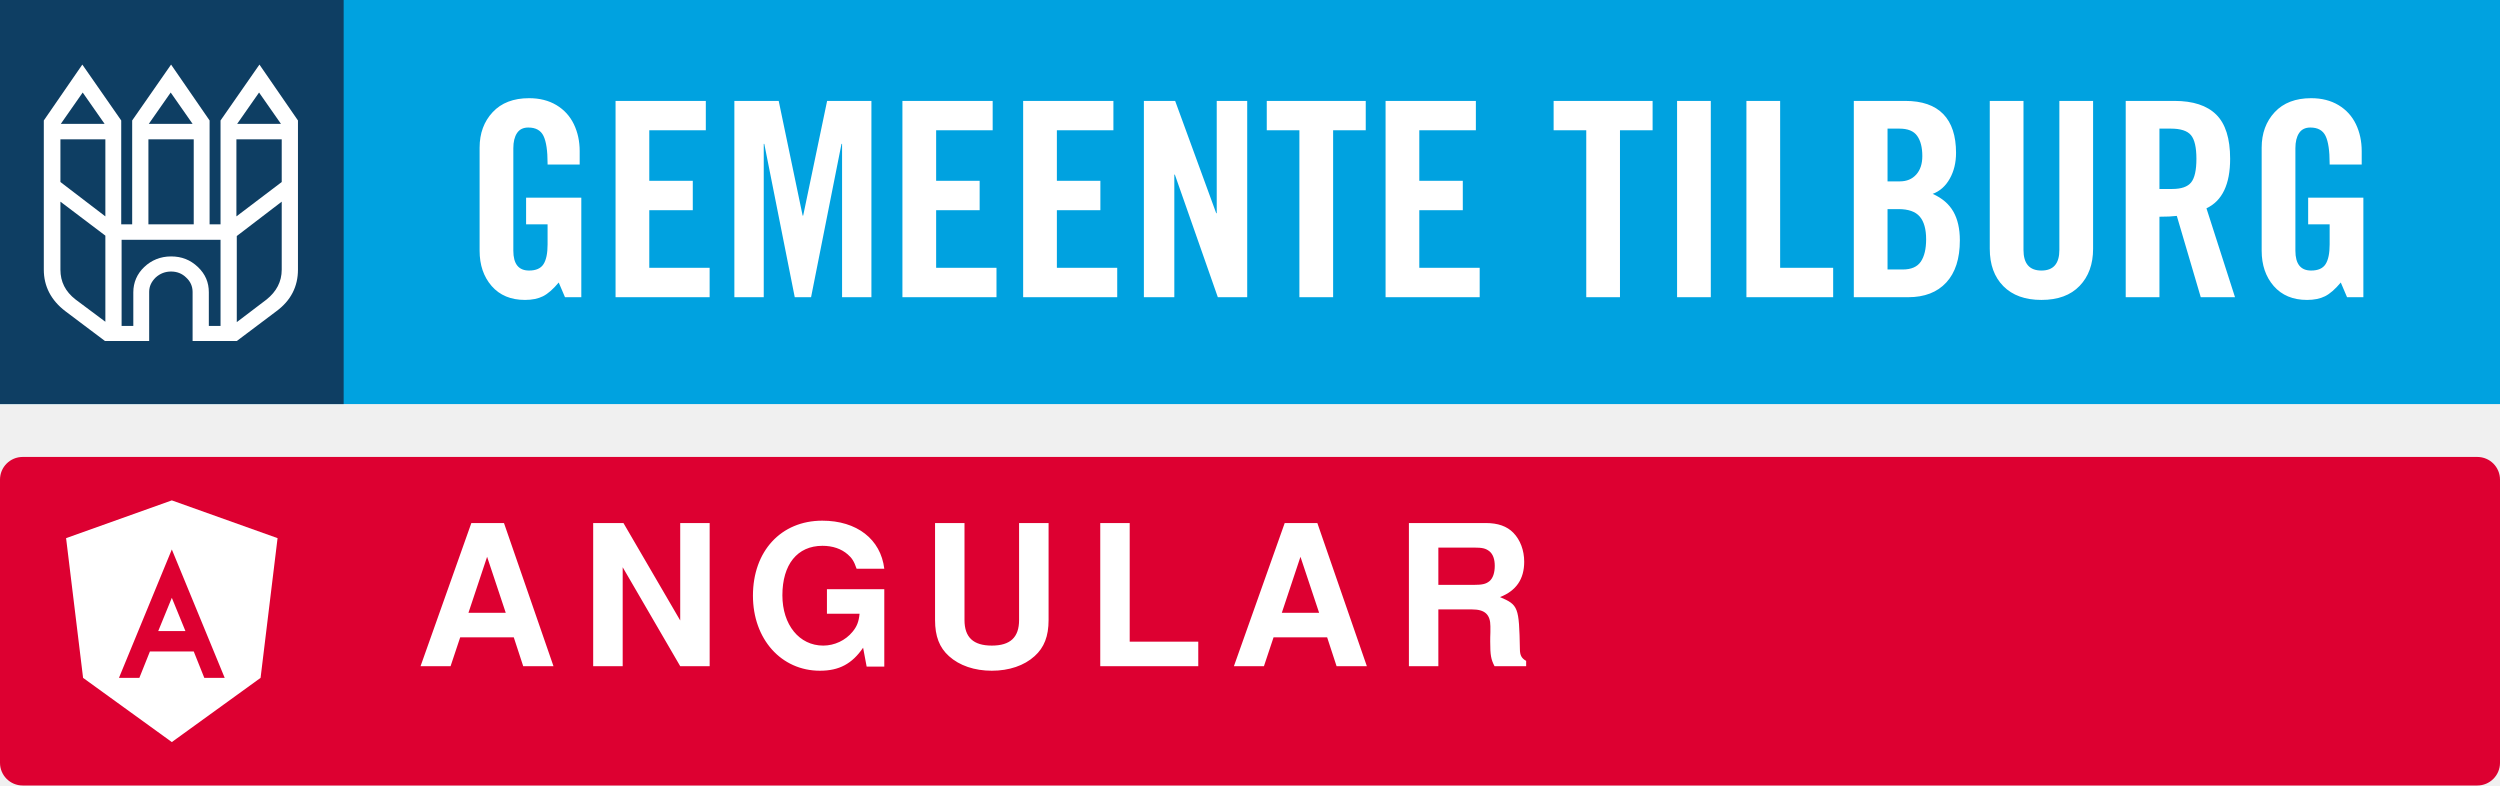
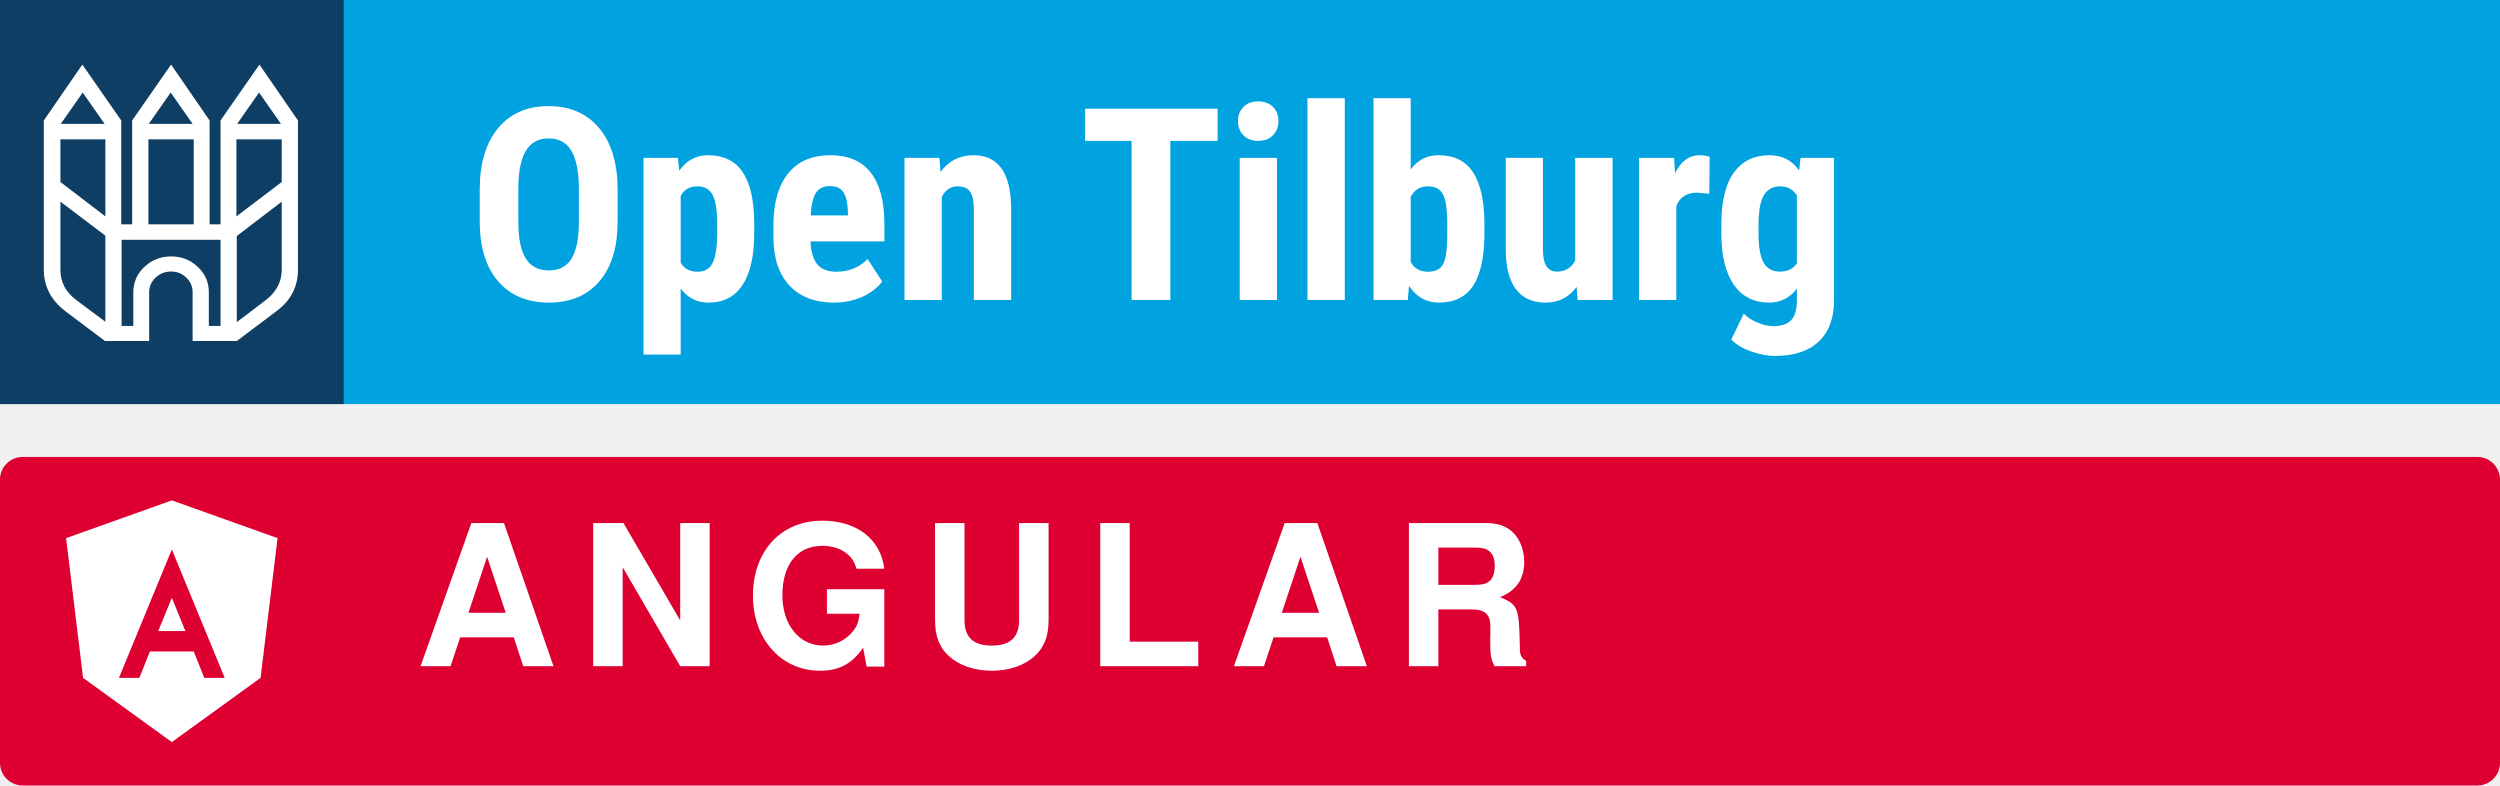
- <svg xmlns="http://www.w3.org/2000/svg" viewBox="0 0 662 208" role="img" aria-label="Gemeente Tilburg — Angular componenten" preserveAspectRatio="xMinYMid meet">
+ <svg xmlns="http://www.w3.org/2000/svg" viewBox="0 0 662 208" role="img" aria-label="Open Tilburg — Angular componenten" preserveAspectRatio="xMinYMid meet">
  <g>
    <rect fill="#00A2E0" width="662" height="107" />
    <rect fill="#0E3E63" width="91" height="107" />
    <path fill="#FFFFFF" d="M78.9,71.4c0,4.5-1.9,8.199-5.7,11L62.7,90.3H51v-13c0-1.5-0.6-2.8-1.7-3.8c-1.1-1.1-2.5-1.6-4-1.6 s-2.9,0.5-4.1,1.6c-1.1,1.1-1.7,2.3-1.7,3.8v13H27.8L17.3,82.4c-3.8-2.9-5.7-6.601-5.7-11V31.9l10.2-14.8l10.3,14.8v27.5H35V31.9 l10.3-14.8l10.2,14.8v27.5h2.9V31.9l10.3-14.8l10.2,14.8V71.4z M27.9,36.9H16v11.3l11.9,9.1V36.9z M27.9,85.2V62.4l-11.9-9v18 c0,3.199,1.3,5.8,4,7.899L27.9,85.2z M27.7,32.8l-5.8-8.3l-5.8,8.3H27.7z M58.4,86.3V63.5H32.2v22.8h3.1V77.4c0-2.601,1-4.9,2.9-6.7 c1.9-1.8,4.3-2.8,7.1-2.8S50.4,68.8,52.4,70.7c2,1.899,2.899,4.1,2.899,6.7V86.3H58.4z M51.3,59.4V36.9h-12v22.5H51.3z M51,32.8 l-5.8-8.3l-5.8,8.3H51z M74.6,48.2V36.9h-12v20.4L74.6,48.2z M74.6,71.4v-18L62.7,62.5v22.8l7.899-6C73.2,77.2,74.6,74.6,74.6,71.4z M74.4,32.8L68.6,24.5l-5.8,8.3H74.4z" />
-     <path fill="#FFFFFF" d="M153.50 40.04L153.50 43.56L145 43.56L145 43.28Q145 38.24 143.92 36Q142.84 33.77 139.89 33.77Q137.87 33.77 136.90 35.25Q135.93 36.72 135.93 39.24L135.93 66.39Q135.93 71.64 140.10 71.64Q142.84 71.64 143.92 69.95Q145 68.26 145 64.73L145 59.40L139.31 59.40L139.31 52.35L153.93 52.35L153.93 78.70L149.61 78.70L147.95 74.81Q145.72 77.48 143.78 78.45Q141.83 79.42 139.02 79.42Q133.41 79.42 130.20 75.75Q127 72.08 127 66.39L127 39.10Q127 33.41 130.46 29.70Q133.91 26 140.10 26Q144.28 26 147.34 27.83Q150.40 29.67 151.95 32.87Q153.50 36.08 153.50 40.04M186.90 34.49L171.93 34.49L171.93 47.88L183.45 47.88L183.45 55.66L171.93 55.66L171.93 70.92L187.91 70.92L187.91 78.70L163 78.70L163 26.72L186.90 26.72L186.90 34.49M212.54 57.10L212.68 57.10L219.02 26.72L230.75 26.72L230.75 78.70L222.98 78.70L222.98 38.09L222.83 38.09L214.77 78.70L210.45 78.70L202.38 38.09L202.24 38.09L202.24 78.70L194.46 78.70L194.46 26.72L206.20 26.72L212.54 57.10M262.86 34.49L247.89 34.49L247.89 47.88L259.41 47.88L259.41 55.66L247.89 55.66L247.89 70.92L263.87 70.92L263.87 78.70L238.96 78.70L238.96 26.72L262.86 26.72L262.86 34.49M294.83 34.49L279.86 34.49L279.86 47.88L291.38 47.88L291.38 55.66L279.86 55.66L279.86 70.92L295.84 70.92L295.84 78.70L270.93 78.70L270.93 26.72L294.83 26.72L294.83 34.49M322.05 56.45L322.19 56.45L322.19 26.72L330.26 26.72L330.26 78.70L322.48 78.70L311.10 46.23L310.96 46.23L310.96 78.70L302.90 78.70L302.90 26.72L311.18 26.72L322.05 56.45M361.65 34.49L353.01 34.49L353.01 78.70L344.08 78.70L344.08 34.49L335.44 34.49L335.44 26.72L361.65 26.72L361.65 34.49M390.81 34.49L375.83 34.49L375.83 47.88L387.35 47.88L387.35 55.66L375.83 55.66L375.83 70.92L391.82 70.92L391.82 78.70L366.90 78.70L366.90 26.72L390.81 26.72L390.81 34.49M437.61 34.49L428.97 34.49L428.97 78.70L420.04 78.70L420.04 34.49L411.40 34.49L411.40 26.72L437.61 26.72L437.61 34.49M453.02 78.70L444.09 78.70L444.09 26.72L453.02 26.72L453.02 78.70M471.38 70.92L485.42 70.92L485.42 78.70L462.45 78.70L462.45 26.72L471.38 26.72L471.38 70.92M517.96 40.47Q517.96 44.36 516.30 47.31Q514.65 50.26 511.77 51.34Q515.51 53 517.24 56.02Q518.97 59.04 518.97 63.65Q518.97 70.92 515.37 74.81Q511.77 78.70 505.29 78.70L490.89 78.70L490.89 26.72L504.50 26.72Q511.19 26.72 514.58 30.21Q517.96 33.70 517.96 40.47M509.03 41.33Q509.03 37.88 507.66 35.97Q506.30 34.06 502.98 34.06L499.82 34.06L499.82 48.03L503.06 48.03Q505.79 48.03 507.41 46.23Q509.03 44.43 509.03 41.33M510.04 63.36Q510.04 59.33 508.35 57.35Q506.66 55.37 502.70 55.37L499.82 55.37L499.82 71.36L503.85 71.36Q507.23 71.36 508.64 69.27Q510.04 67.18 510.04 63.36M540.57 71.64Q545.32 71.64 545.32 66.17L545.32 26.72L554.25 26.72L554.25 65.88Q554.25 72 550.68 75.71Q547.12 79.42 540.57 79.42Q534.09 79.42 530.49 75.78Q526.89 72.15 526.89 65.88L526.89 26.72L535.82 26.72L535.82 66.17Q535.82 71.64 540.57 71.64M590.54 42.05Q590.54 52.20 584.27 55.16L591.83 78.70L582.76 78.70L576.42 57.17Q574.70 57.39 571.82 57.39L571.82 78.70L562.89 78.70L562.89 26.72L575.78 26.72Q583.19 26.72 586.86 30.35Q590.54 33.99 590.54 42.05M581.61 42.05Q581.61 37.52 580.17 35.79Q578.73 34.06 574.84 34.06L571.82 34.06L571.82 50.04L575.20 50.04Q578.80 50.04 580.20 48.32Q581.61 46.59 581.61 42.05M625.38 40.04L625.38 43.56L616.89 43.56L616.89 43.28Q616.89 38.24 615.81 36Q614.73 33.77 611.78 33.77Q609.76 33.77 608.79 35.25Q607.82 36.72 607.82 39.24L607.82 66.39Q607.82 71.64 611.99 71.64Q614.73 71.64 615.81 69.95Q616.89 68.26 616.89 64.73L616.89 59.40L611.20 59.40L611.20 52.35L625.82 52.35L625.82 78.70L621.50 78.70L619.84 74.81Q617.61 77.48 615.66 78.45Q613.72 79.42 610.91 79.42Q605.30 79.42 602.09 75.75Q598.89 72.08 598.89 66.39L598.89 39.10Q598.89 33.41 602.34 29.70Q605.80 26 611.99 26Q616.17 26 619.23 27.83Q622.29 29.67 623.84 32.87Q625.38 36.08 625.38 40.04" />
+     <g fill="#FFFFFF" transform="translate(-229.133 -82.335) scale(2.968)">
+       <path d="M230.777 47.777C230.777 45.699 231.152 44.148 231.902 43.125C232.652 42.102 233.703 41.59 235.055 41.59C236.203 41.59 237.09 42.043 237.715 42.949L237.844 41.824H240.832V54.504C240.832 56.121 240.379 57.355 239.473 58.207C238.566 59.066 237.266 59.496 235.57 59.496C234.875 59.496 234.145 59.355 233.379 59.074C232.613 58.801 232.043 58.449 231.668 58.02L232.781 55.723C233.094 56.051 233.5 56.316 234 56.52C234.5 56.73 234.973 56.836 235.418 56.836C236.16 56.836 236.691 56.656 237.012 56.297C237.34 55.945 237.508 55.375 237.516 54.586V53.496C236.883 54.324 236.059 54.738 235.043 54.738C233.691 54.738 232.645 54.215 231.902 53.168C231.168 52.113 230.793 50.629 230.777 48.715V47.777ZM234.094 48.609C234.094 49.781 234.246 50.637 234.551 51.176C234.855 51.707 235.34 51.973 236.004 51.973C236.684 51.973 237.188 51.727 237.516 51.234V45.176C237.172 44.637 236.676 44.367 236.027 44.367C235.371 44.367 234.883 44.637 234.562 45.176C234.25 45.715 234.094 46.582 234.094 47.777V48.609Z" />
+       <path d="M229.699 45.023L228.598 44.93C227.691 44.93 227.078 45.328 226.758 46.125V54.504H223.43V41.824H226.559L226.652 43.195C227.176 42.125 227.898 41.59 228.82 41.59C229.195 41.59 229.5 41.641 229.734 41.742L229.699 45.023Z" />
+       <path d="M217.863 53.344C217.176 54.273 216.254 54.738 215.098 54.738C213.934 54.738 213.051 54.34 212.449 53.543C211.848 52.738 211.547 51.57 211.547 50.039V41.824H214.863V50.121C214.879 51.355 215.289 51.973 216.094 51.973C216.852 51.973 217.398 51.645 217.734 50.988V41.824H221.074V54.504H217.957L217.863 53.344Z" />
+       <path d="M209.637 48.574C209.637 50.629 209.309 52.172 208.652 53.203C207.996 54.227 206.965 54.738 205.559 54.738C204.457 54.738 203.574 54.242 202.91 53.25L202.805 54.504H199.746V36.504H203.062V42.855C203.688 42.012 204.512 41.59 205.535 41.59C206.941 41.59 207.973 42.102 208.629 43.125C209.285 44.141 209.621 45.633 209.637 47.602V48.574ZM206.32 47.742C206.32 46.406 206.191 45.512 205.934 45.059C205.676 44.598 205.227 44.367 204.586 44.367C203.891 44.367 203.383 44.684 203.062 45.316V51.094C203.359 51.688 203.875 51.984 204.609 51.984C205.242 51.984 205.68 51.777 205.922 51.363C206.172 50.949 206.305 50.145 206.32 48.949V47.742Z" />
+       <path d="M197.18 54.504H193.852V36.504H197.18V54.504Z" />
+       <path d="M191.133 54.504H187.805V41.824H191.133V54.504ZM187.652 38.543C187.652 38.027 187.816 37.605 188.145 37.277C188.473 36.949 188.91 36.785 189.457 36.785C190.004 36.785 190.441 36.949 190.77 37.277C191.098 37.605 191.262 38.027 191.262 38.543C191.262 39.051 191.098 39.473 190.77 39.809C190.449 40.145 190.012 40.312 189.457 40.312C188.902 40.312 188.461 40.145 188.133 39.809C187.812 39.473 187.652 39.051 187.652 38.543Z" />
+       <path d="M185.836 40.312H181.617V54.504H178.16V40.312H174.012V37.441H185.836V40.312Z" />
+       <path d="M161.016 41.824L161.109 43.078C161.859 42.086 162.84 41.59 164.051 41.59C166.23 41.59 167.352 43.117 167.414 46.172V54.504H164.086V46.418C164.086 45.699 163.977 45.18 163.758 44.859C163.547 44.531 163.172 44.367 162.633 44.367C162.031 44.367 161.562 44.676 161.227 45.293V54.504H157.898V41.824H161.016Z" />
+       <path d="M151.617 54.738C149.914 54.738 148.586 54.23 147.633 53.215C146.68 52.199 146.203 50.746 146.203 48.855V47.848C146.203 45.848 146.641 44.305 147.516 43.219C148.391 42.133 149.645 41.59 151.277 41.59C152.871 41.59 154.07 42.102 154.875 43.125C155.68 44.141 156.09 45.648 156.105 47.648V49.277H149.508C149.555 50.215 149.762 50.902 150.129 51.34C150.496 51.77 151.062 51.984 151.828 51.984C152.938 51.984 153.863 51.605 154.605 50.848L155.906 52.852C155.5 53.414 154.91 53.871 154.137 54.223C153.363 54.566 152.523 54.738 151.617 54.738ZM149.531 46.957H152.848V46.652C152.832 45.895 152.707 45.32 152.473 44.93C152.238 44.539 151.832 44.344 151.254 44.344C150.676 44.344 150.254 44.551 149.988 44.965C149.73 45.379 149.578 46.043 149.531 46.957Z" />
+       <path d="M144.492 48.562C144.492 50.555 144.148 52.082 143.461 53.145C142.781 54.207 141.766 54.738 140.414 54.738C139.383 54.738 138.555 54.32 137.93 53.484V59.379H134.613V41.824H137.684L137.801 42.984C138.434 42.055 139.297 41.59 140.391 41.59C141.742 41.59 142.758 42.082 143.438 43.066C144.125 44.051 144.477 45.559 144.492 47.59V48.562ZM141.188 47.73C141.188 46.504 141.051 45.637 140.777 45.129C140.512 44.621 140.059 44.367 139.418 44.367C138.738 44.367 138.242 44.652 137.93 45.223V51.164C138.227 51.711 138.73 51.984 139.441 51.984C140.098 51.984 140.551 51.707 140.801 51.152C141.059 50.598 141.188 49.734 141.188 48.562V47.73Z" />
+       <path d="M132.305 47.508C132.305 49.797 131.762 51.574 130.676 52.84C129.598 54.105 128.098 54.738 126.176 54.738C124.262 54.738 122.758 54.113 121.664 52.863C120.57 51.605 120.016 49.848 120 47.59V44.672C120 42.328 120.543 40.5 121.629 39.188C122.715 37.867 124.223 37.207 126.152 37.207C128.051 37.207 129.547 37.855 130.641 39.152C131.734 40.441 132.289 42.254 132.305 44.59V47.508ZM128.848 44.648C128.848 43.109 128.629 41.965 128.191 41.215C127.754 40.465 127.074 40.09 126.152 40.09C125.238 40.09 124.562 40.453 124.125 41.18C123.688 41.898 123.461 42.996 123.445 44.473V47.508C123.445 49 123.668 50.102 124.113 50.812C124.559 51.516 125.246 51.867 126.176 51.867C127.074 51.867 127.742 51.523 128.18 50.836C128.617 50.141 128.84 49.066 128.848 47.613V44.648Z" />
+     </g>
  </g>
  <g transform="translate(0 121)">
    <rect fill="#DD0031" width="662" height="87" rx="6" />
    <g transform="translate(45.5 43.5)">
      <path fill="#FFFFFF" d="M0,-32 L28,-22 L23.5,15 L0,32 L-23.5,15 L-28,-22 Z" />
      <path fill="#DD0031" fill-rule="evenodd" d="M0,-19 L14,15 L8.6,15 L5.8,8 L-5.8,8 L-8.6,15 L-14,15 Z M-3.6,2.6 L3.6,2.6 L0,-6.2 Z" />
    </g>
    <text x="110" y="43.5" fill="#FFFFFF" font-family="'Trebuchet MS', 'Helvetica Neue', Helvetica, Arial, sans-serif" font-size="52" font-weight="700" letter-spacing="6" dominant-baseline="central">ANGULAR</text>
  </g>
</svg>
